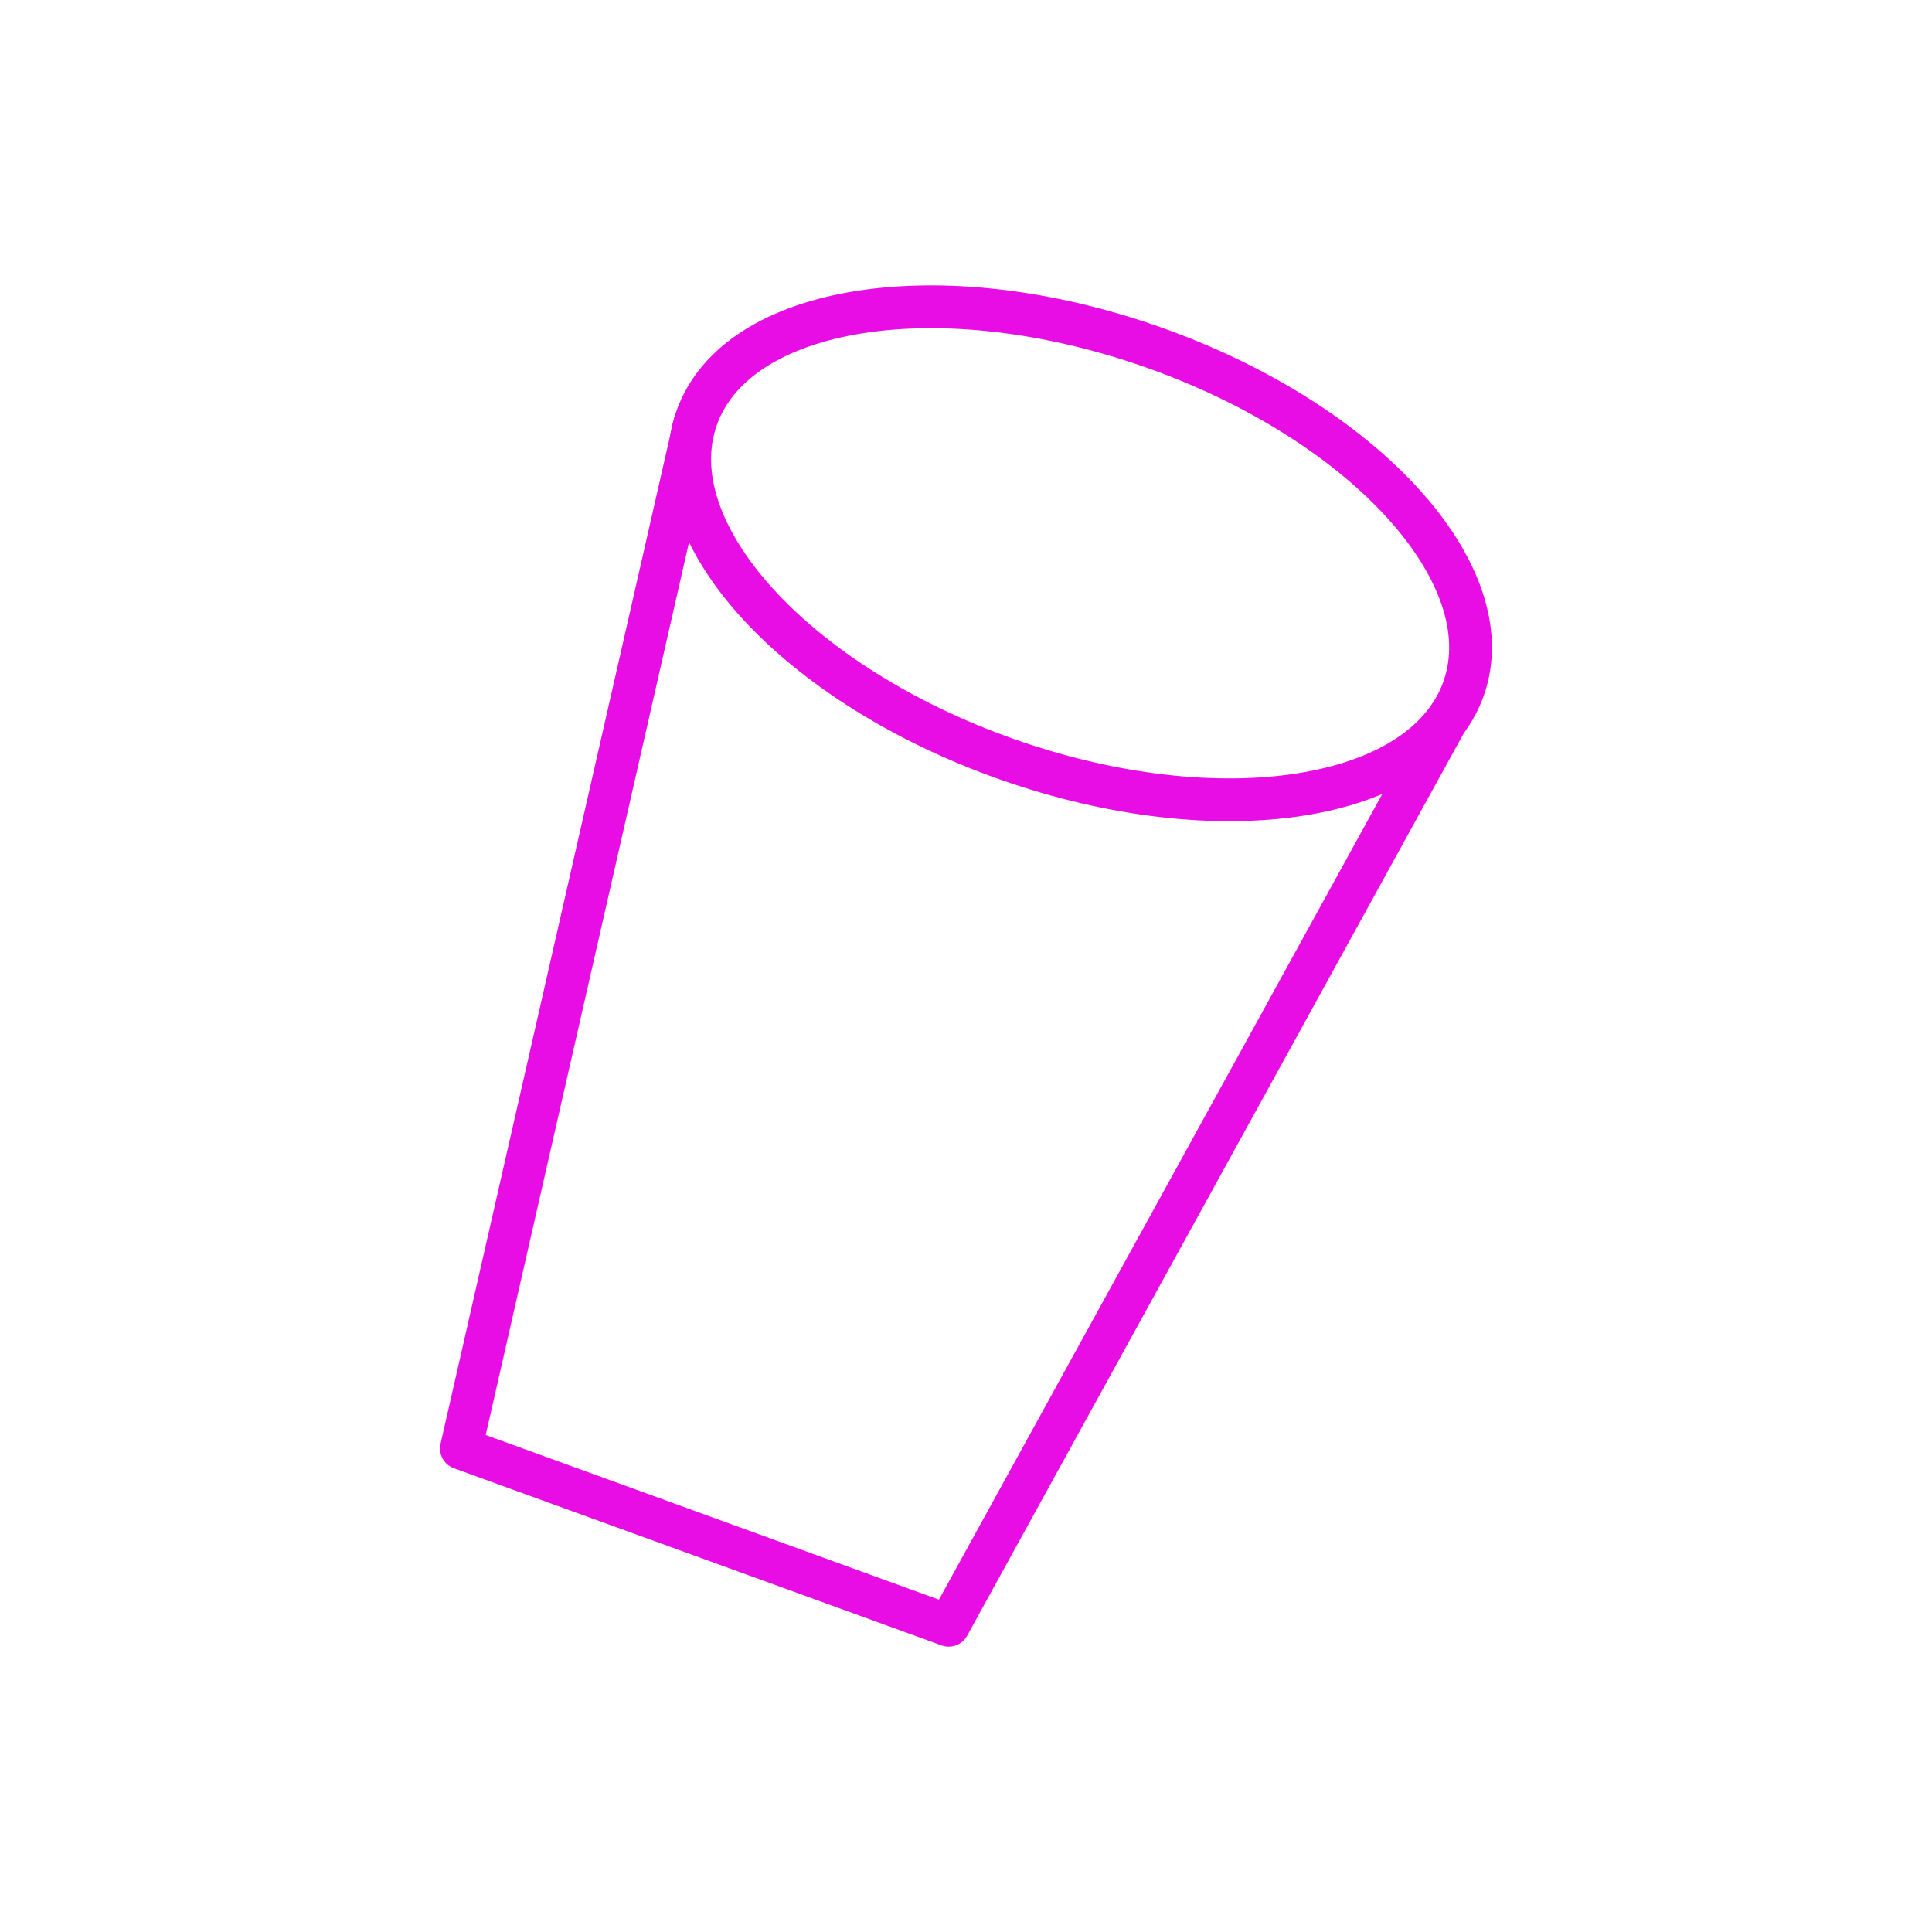
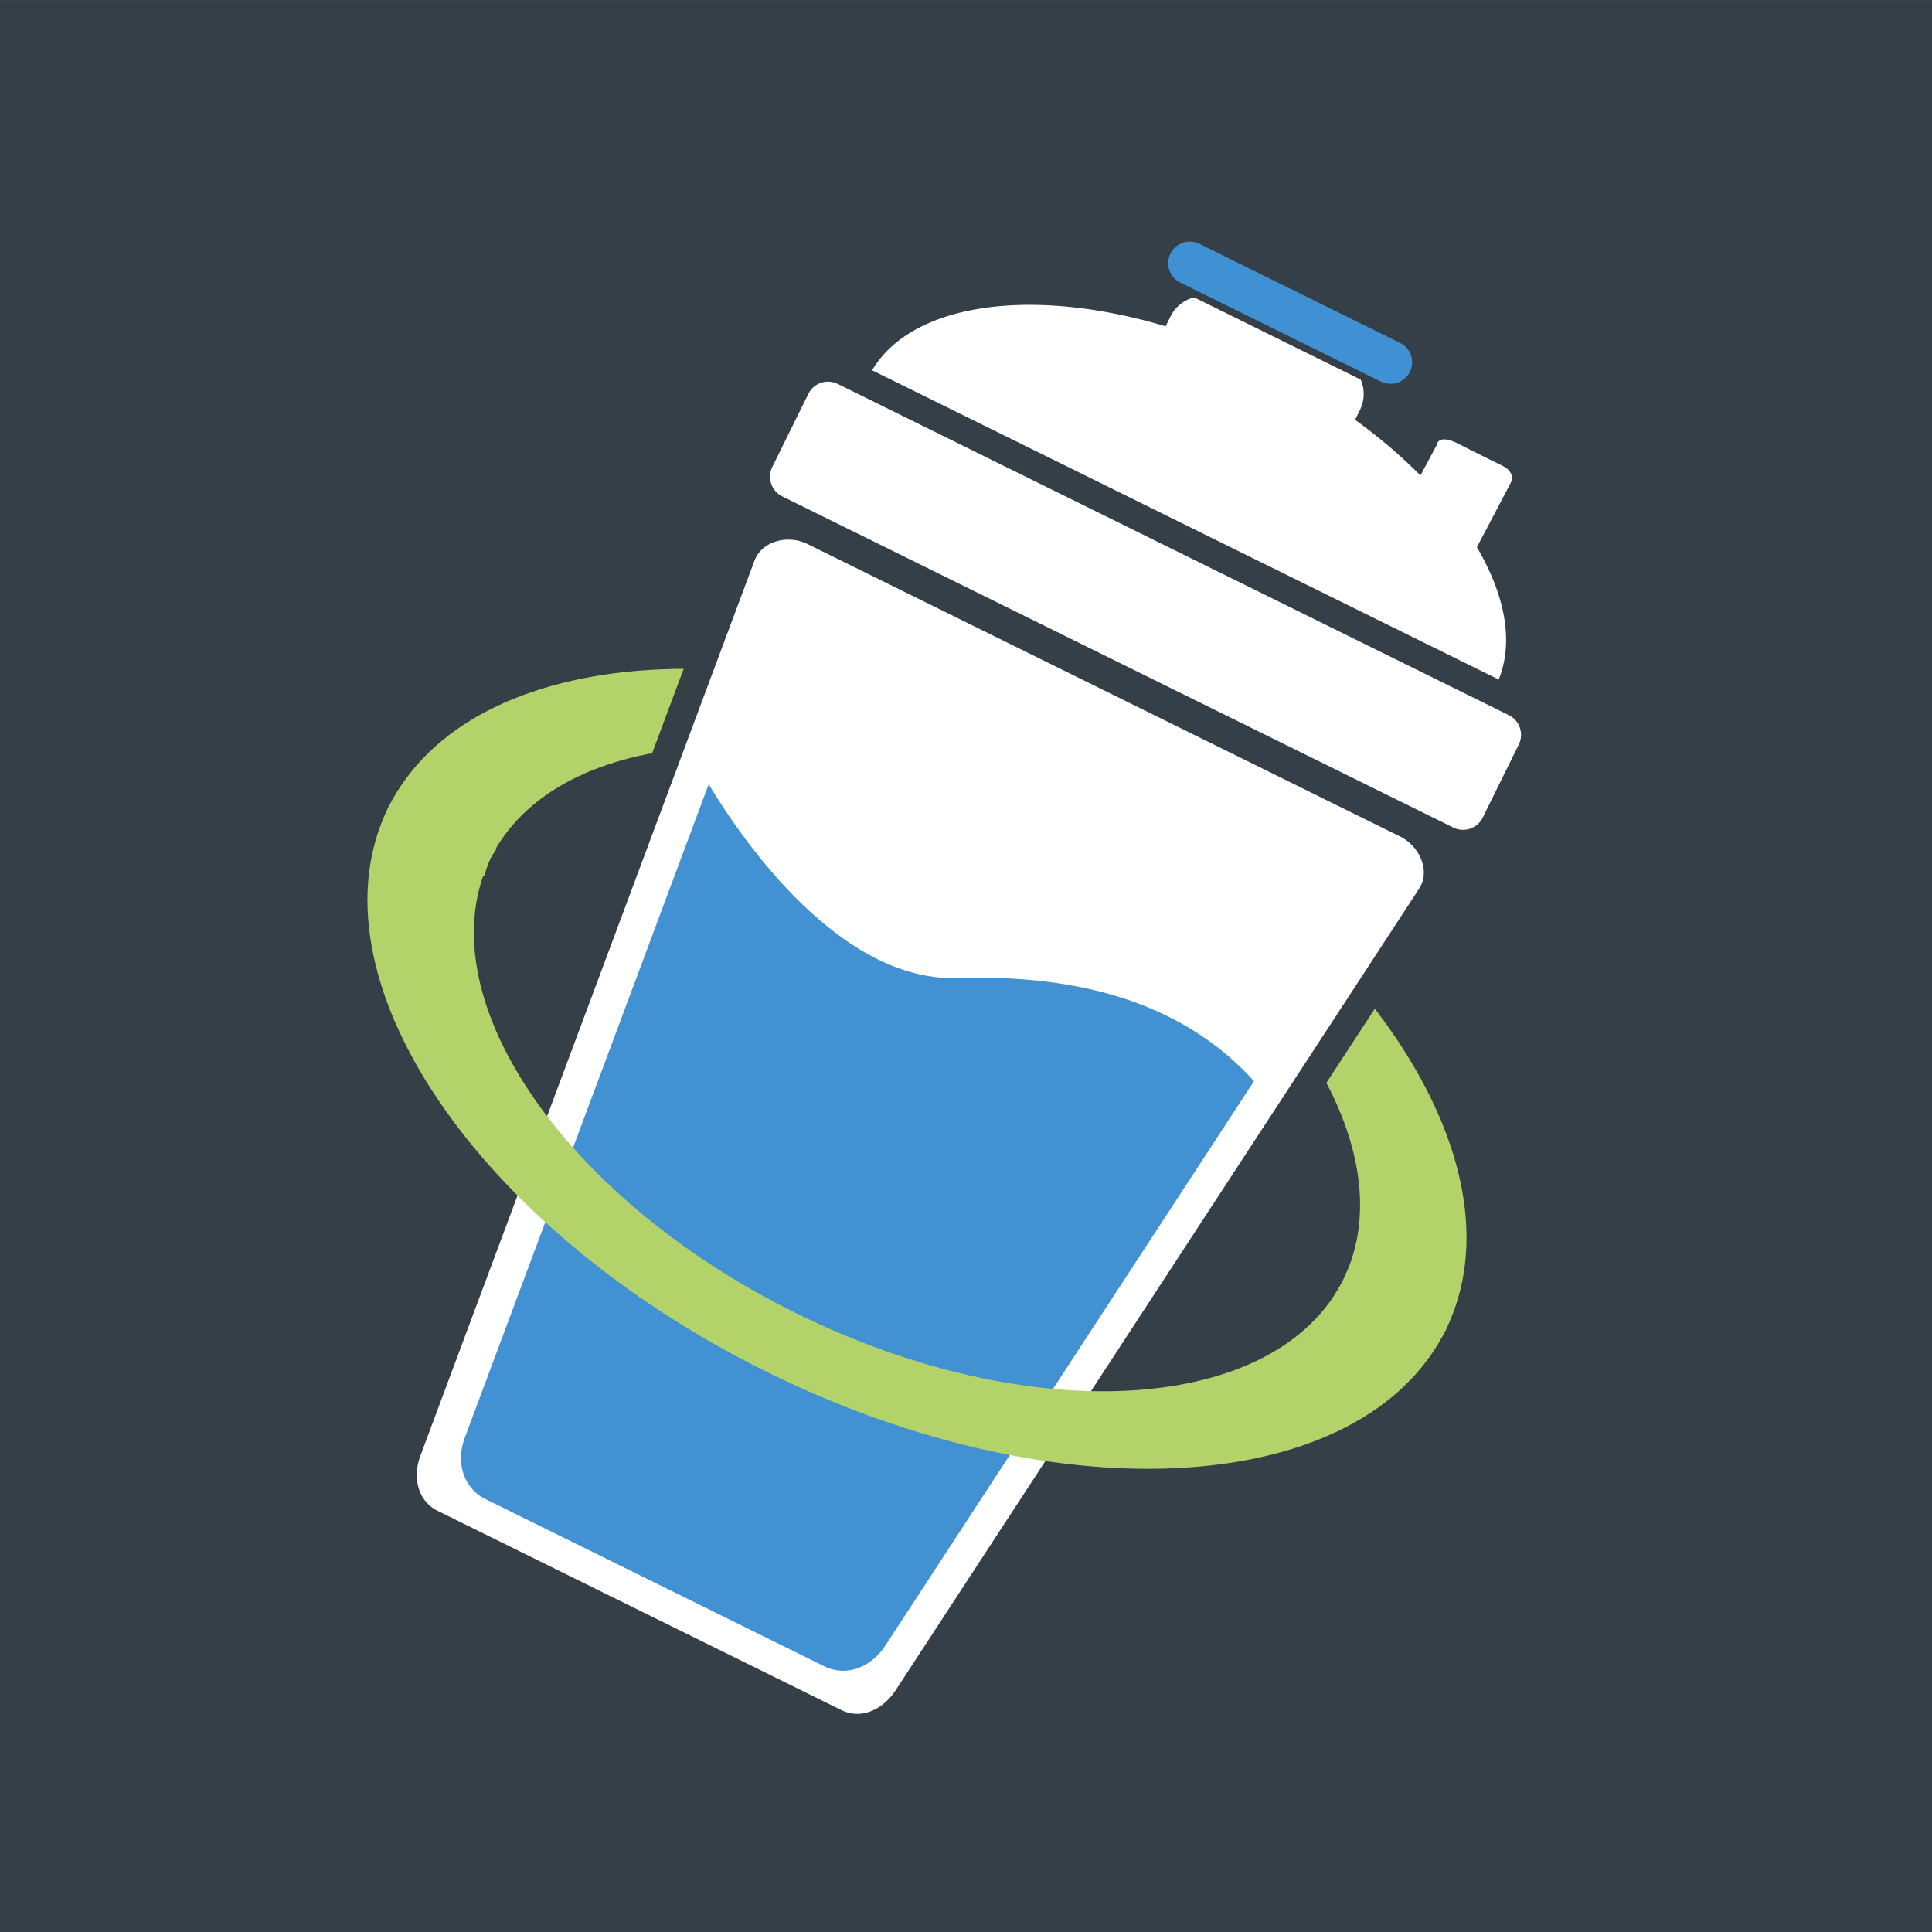
<svg xmlns="http://www.w3.org/2000/svg" width="512" height="512" viewBox="0 0 135.467 135.467" version="1.1" id="svg1" xml:space="preserve">
  <defs id="defs1">
    <clipPath clipPathUnits="userSpaceOnUse" id="clipPath49">
      <path d="M 0,807 H 712 V 0 H 0 Z" transform="matrix(1.333333,0,0,-1.333333,0,1076)" id="path49" />
    </clipPath>
    <mask maskUnits="userSpaceOnUse" x="0" y="0" width="1" height="1" id="mask3">
      <path id="path4" d="m 163.75,548.25 h 384.5 v -384.5 h -384.5 z" style="fill:#000000;fill-opacity:1;fill-rule:nonzero;stroke:none" transform="matrix(1.333333,0,0,-1.333333,0,1076)" clip-path="url(#clipPath5)" />
      <g id="g7" clip-path="url(#clipPath8)">
        <path d="M 99.917,612.083 H 612.586 V 99.414 H 99.917 Z" style="fill:#ffffff icc-color(sRGB-IEC61966-2, 0.1, 1, 1, 1);fill-opacity:1;fill-rule:nonzero;stroke:none" transform="matrix(1.333333,0,0,-1.333333,0,1076)" clip-path="url(#clipPath6)" id="path7" />
      </g>
    </mask>
    <clipPath clipPathUnits="userSpaceOnUse" id="clipPath5">
      <path d="m 163.75,548.25 h 384.5 v -384.5 h -384.5 z" id="path5" />
    </clipPath>
    <clipPath clipPathUnits="userSpaceOnUse" id="clipPath8">
      <path d="m 163.75,548.25 h 384.5 v -384.5 h -384.5 z" transform="matrix(1.333333,0,0,-1.333333,0,1076)" id="path8" />
    </clipPath>
    <clipPath clipPathUnits="userSpaceOnUse" id="clipPath6">
      <path d="m 163.75,548.25 h 384.5 v -384.5 h -384.5 z" id="path6" />
    </clipPath>
    <clipPath clipPathUnits="userSpaceOnUse" id="clipPath10">
      <path d="m 163.75,548.25 h 384.5 v -384.5 h -384.5 z" transform="matrix(1.333333,0,0,-1.333333,0,1076)" id="path10" />
    </clipPath>
    <clipPath clipPathUnits="userSpaceOnUse" id="clipPath9">
      <path d="M 164,548 H 548 V 164 H 164 Z" id="path9" />
    </clipPath>
    <clipPath clipPathUnits="userSpaceOnUse" id="clipPath11">
      <path d="m 163.75,548.25 h 384.5 v -384.5 h -384.5 z" id="path11" />
    </clipPath>
    <clipPath clipPathUnits="userSpaceOnUse" id="clipPath12">
      <path d="m 163.75,548.25 h 384.5 v -384.5 h -384.5 z" transform="translate(-183.0039,-484)" id="path12" />
    </clipPath>
    <clipPath clipPathUnits="userSpaceOnUse" id="clipPath13">
      <path d="m 163.75,548.25 h 384.5 v -384.5 h -384.5 z" transform="translate(-231.0039,-532)" id="path13" />
    </clipPath>
    <clipPath clipPathUnits="userSpaceOnUse" id="clipPath14">
      <path d="m 163.75,548.25 h 384.5 v -384.5 h -384.5 z" transform="translate(-207.0039,-508)" id="path14" />
    </clipPath>
    <clipPath clipPathUnits="userSpaceOnUse" id="clipPath15">
      <path d="m 163.75,548.25 h 384.5 v -384.5 h -384.5 z" transform="translate(-356,-532)" id="path15" />
    </clipPath>
    <clipPath clipPathUnits="userSpaceOnUse" id="clipPath16">
      <path d="m 163.75,548.25 h 384.5 v -384.5 h -384.5 z" transform="translate(-356,-436)" id="path16" />
    </clipPath>
    <clipPath clipPathUnits="userSpaceOnUse" id="clipPath18">
      <path d="m 163.75,548.25 h 384.5 v -384.5 h -384.5 z" transform="matrix(1.333333,0,0,-1.333333,0,1076)" id="path18" />
    </clipPath>
    <clipPath clipPathUnits="userSpaceOnUse" id="clipPath17">
      <path d="M 164.066,547.968 H 547.999 V 163.956 H 164.066 Z" transform="translate(-164.4194,-164.3096)" id="path17" />
    </clipPath>
    <clipPath clipPathUnits="userSpaceOnUse" id="clipPath20">
      <path d="m 163.75,548.25 h 384.5 v -384.5 h -384.5 z" transform="matrix(1.333333,0,0,-1.333333,0,1076)" id="path20" />
    </clipPath>
    <clipPath clipPathUnits="userSpaceOnUse" id="clipPath19">
      <path d="M 164.02,547.93 H 547.835 V 164.176 H 164.02 Z" transform="translate(-547.4814,-164.5293)" id="path19" />
    </clipPath>
    <clipPath clipPathUnits="userSpaceOnUse" id="clipPath22">
      <path d="m 163.75,548.25 h 384.5 v -384.5 h -384.5 z" transform="matrix(1.333333,0,0,-1.333333,0,1076)" id="path22" />
    </clipPath>
    <clipPath clipPathUnits="userSpaceOnUse" id="clipPath21">
      <path d="m 299.75,548.25 h 0.5 v -384.5 h -0.5 z" transform="translate(-300,-548)" id="path21" />
    </clipPath>
    <clipPath clipPathUnits="userSpaceOnUse" id="clipPath24">
      <path d="m 163.75,548.25 h 384.5 v -384.5 h -384.5 z" transform="matrix(1.333333,0,0,-1.333333,0,1076)" id="path24" />
    </clipPath>
    <clipPath clipPathUnits="userSpaceOnUse" id="clipPath23">
      <path d="m 355.75,548.25 h 0.5 v -384.5 h -0.5 z" transform="translate(-356,-548)" id="path23" />
    </clipPath>
    <clipPath clipPathUnits="userSpaceOnUse" id="clipPath26">
      <path d="m 163.75,548.25 h 384.5 v -384.5 h -384.5 z" transform="matrix(1.333333,0,0,-1.333333,0,1076)" id="path26" />
    </clipPath>
    <clipPath clipPathUnits="userSpaceOnUse" id="clipPath25">
      <path d="m 411.83,548.25 h 0.5 v -384.5 h -0.5 z" transform="translate(-412.0801,-548)" id="path25" />
    </clipPath>
    <clipPath clipPathUnits="userSpaceOnUse" id="clipPath28">
      <path d="m 163.75,548.25 h 384.5 v -384.5 h -384.5 z" transform="matrix(1.333333,0,0,-1.333333,0,1076)" id="path28" />
    </clipPath>
    <clipPath clipPathUnits="userSpaceOnUse" id="clipPath27">
      <path d="m 163.9,412.1 h 383.933 v -0.2 H 163.9 Z" transform="translate(-547.7334,-412)" id="path27" />
    </clipPath>
    <clipPath clipPathUnits="userSpaceOnUse" id="clipPath30">
      <path d="m 163.75,548.25 h 384.5 v -384.5 h -384.5 z" transform="matrix(1.333333,0,0,-1.333333,0,1076)" id="path30" />
    </clipPath>
    <clipPath clipPathUnits="userSpaceOnUse" id="clipPath29">
      <path d="m 163.9,356.1 h 383.933 v -0.2 H 163.9 Z" transform="translate(-547.7334,-356)" id="path29" />
    </clipPath>
    <clipPath clipPathUnits="userSpaceOnUse" id="clipPath32">
      <path d="m 163.75,548.25 h 384.5 v -384.5 h -384.5 z" transform="matrix(1.333333,0,0,-1.333333,0,1076)" id="path32" />
    </clipPath>
    <clipPath clipPathUnits="userSpaceOnUse" id="clipPath31">
      <path d="m 163.75,300.25 h 384.233 v -0.5 H 163.75 Z" transform="translate(-547.7334,-300)" id="path31" />
    </clipPath>
  </defs>
  <g id="layer1">
-     <rect style="fill:#ffffff;fill-opacity:1;stroke:none;stroke-width:1.493;stroke-linecap:round;stroke-linejoin:round" id="rect1" width="135.467" height="135.466" x="0" y="0.002" />
-     <g mask="url(#mask3)" id="g49" clip-path="url(#clipPath49)" transform="matrix(0.2645833,0,0,0.2645833,-57.85555,-91.36945)" style="display:inline">
+     <rect style="fill:#353f47;fill-opacity:1;stroke:none;stroke-width:1.493;stroke-linecap:round;stroke-linejoin:round" id="rect1" width="135.467" height="135.466" x="0" y="0.002" />
+     <g mask="url(#mask3)" id="g49" clip-path="url(#clipPath49)" transform="matrix(0.2645833,0,0,0.2645833,-57.85555,-91.36945)" style="display:none">
      <g id="g48">
        <g opacity="0.1" clip-path="url(#clipPath10)" id="g33">
          <path d="M 164,548 H 548 V 164 H 164 Z" style="fill:#66ddb7 icc-color(sRGB-IEC61966-2, 0.1, 0.4, 0.867, 0.718);fill-opacity:1;fill-rule:nonzero;stroke:none" transform="matrix(1.333333,0,0,-1.333333,0,1076)" clip-path="url(#clipPath9)" id="path33" />
        </g>
        <path d="M 164,548 H 548 V 164 H 164 Z" style="fill:none;stroke:#65dcb7 icc-color(sRGB-IEC61966-2, 0.1, 0.396, 0.863, 0.718);stroke-width:0.5;stroke-linecap:butt;stroke-linejoin:miter;stroke-miterlimit:4;stroke-dasharray:none;stroke-opacity:1" transform="matrix(1.333333,0,0,-1.333333,0,1076)" clip-path="url(#clipPath11)" id="path34" />
        <path d="m 0,0 h 345.992 c 1.659,0 3.004,-1.345 3.004,-3.004 v -249.992 c 0,-1.659 -1.345,-3.004 -3.004,-3.004 L 0,-256 c -1.659,0 -3.004,1.345 -3.004,3.004 V -3.004 C -3.004,-1.345 -1.659,0 0,0 Z" style="fill:none;stroke:#65dcb7 icc-color(sRGB-IEC61966-2, 0.1, 0.396, 0.863, 0.718);stroke-width:0.5;stroke-linecap:butt;stroke-linejoin:miter;stroke-miterlimit:4;stroke-dasharray:none;stroke-opacity:1" transform="matrix(1.333333,0,0,-1.333333,244.0052,430.6667)" clip-path="url(#clipPath12)" id="path35" />
        <path d="m 0,0 h 249.992 c 1.659,0 3.004,-1.345 3.004,-3.004 v -345.992 c 0,-1.659 -1.345,-3.004 -3.004,-3.004 L 0,-352 c -1.659,0 -3.004,1.345 -3.004,3.004 V -3.004 C -3.004,-1.345 -1.659,0 0,0 Z" style="fill:none;stroke:#65dcb7 icc-color(sRGB-IEC61966-2, 0.1, 0.396, 0.863, 0.718);stroke-width:0.5;stroke-linecap:butt;stroke-linejoin:miter;stroke-miterlimit:4;stroke-dasharray:none;stroke-opacity:1" transform="matrix(1.333333,0,0,-1.333333,308.0052,366.6667)" clip-path="url(#clipPath13)" id="path36" />
        <path d="m 0,0 h 297.992 c 1.659,0 3.004,-1.345 3.004,-3.004 v -297.992 c 0,-1.659 -1.345,-3.004 -3.004,-3.004 L 0,-304 c -1.659,0 -3.004,1.345 -3.004,3.004 V -3.004 C -3.004,-1.345 -1.659,0 0,0 Z" style="fill:none;stroke:#65dcb7 icc-color(sRGB-IEC61966-2, 0.1, 0.396, 0.863, 0.718);stroke-width:0.5;stroke-linecap:butt;stroke-linejoin:miter;stroke-miterlimit:4;stroke-dasharray:none;stroke-opacity:1" transform="matrix(1.333333,0,0,-1.333333,276.0052,398.6667)" clip-path="url(#clipPath14)" id="path37" />
        <path d="m 0,0 c 97.202,0 176,-78.798 176,-176 0,-97.202 -78.798,-176 -176,-176 -97.202,0 -176,78.798 -176,176 0,97.202 78.798,176 176,176 z" style="fill:none;stroke:#65dcb7 icc-color(sRGB-IEC61966-2, 0.1, 0.396, 0.863, 0.718);stroke-width:0.5;stroke-linecap:butt;stroke-linejoin:miter;stroke-miterlimit:4;stroke-dasharray:none;stroke-opacity:1" transform="matrix(1.333333,0,0,-1.333333,474.6667,366.6667)" clip-path="url(#clipPath15)" id="path38" />
        <path d="m 0,0 c 44.183,0 80,-35.817 80,-80 0,-44.183 -35.817,-80 -80,-80 -44.183,0 -80,35.817 -80,80 0,44.183 35.817,80 80,80 z" style="fill:none;stroke:#65dcb7 icc-color(sRGB-IEC61966-2, 0.1, 0.396, 0.863, 0.718);stroke-width:0.5;stroke-linecap:butt;stroke-linejoin:miter;stroke-miterlimit:4;stroke-dasharray:none;stroke-opacity:1" transform="matrix(1.333333,0,0,-1.333333,474.6667,494.6667)" clip-path="url(#clipPath16)" id="path39" />
        <g opacity="0.3" clip-path="url(#clipPath18)" id="g40">
          <path d="M 0,0 383.226,383.305" style="fill:none;stroke:#65dcb7 icc-color(sRGB-IEC61966-2, 0.1, 0.396, 0.863, 0.718);stroke-width:0.5;stroke-linecap:square;stroke-linejoin:miter;stroke-miterlimit:4;stroke-dasharray:none;stroke-opacity:1" transform="matrix(1.333333,0,0,-1.333333,219.2259,856.9205)" clip-path="url(#clipPath17)" id="path40" />
        </g>
        <g opacity="0.3" clip-path="url(#clipPath20)" id="g41">
          <path d="M 0,0 -383.107,383.047" style="fill:none;stroke:#65dcb7 icc-color(sRGB-IEC61966-2, 0.1, 0.396, 0.863, 0.718);stroke-width:0.5;stroke-linecap:square;stroke-linejoin:miter;stroke-miterlimit:4;stroke-dasharray:none;stroke-opacity:1" transform="matrix(1.333333,0,0,-1.333333,729.9752,856.6276)" clip-path="url(#clipPath19)" id="path41" />
        </g>
        <g opacity="0.3" clip-path="url(#clipPath22)" id="g42">
          <path d="M 0,0 V -384" style="fill:none;stroke:#65dcb7 icc-color(sRGB-IEC61966-2, 0.1, 0.396, 0.863, 0.718);stroke-width:0.5;stroke-linecap:square;stroke-linejoin:miter;stroke-miterlimit:4;stroke-dasharray:none;stroke-opacity:1" transform="matrix(1.333333,0,0,-1.333333,400,345.3333)" clip-path="url(#clipPath21)" id="path42" />
        </g>
        <g opacity="0.3" clip-path="url(#clipPath24)" id="g43">
          <path d="M 0,0 V -384" style="fill:none;stroke:#65dcb7 icc-color(sRGB-IEC61966-2, 0.1, 0.396, 0.863, 0.718);stroke-width:0.5;stroke-linecap:square;stroke-linejoin:miter;stroke-miterlimit:4;stroke-dasharray:none;stroke-opacity:1" transform="matrix(1.333333,0,0,-1.333333,474.6667,345.3333)" clip-path="url(#clipPath23)" id="path43" />
        </g>
        <g opacity="0.3" clip-path="url(#clipPath26)" id="g44">
          <path d="M 0,0 V -384" style="fill:none;stroke:#65dcb7 icc-color(sRGB-IEC61966-2, 0.1, 0.396, 0.863, 0.718);stroke-width:0.5;stroke-linecap:square;stroke-linejoin:miter;stroke-miterlimit:4;stroke-dasharray:none;stroke-opacity:1" transform="matrix(1.333333,0,0,-1.333333,549.4401,345.3333)" clip-path="url(#clipPath25)" id="path44" />
        </g>
        <g opacity="0.3" clip-path="url(#clipPath28)" id="g45">
          <path d="M 0,0 H -383.733" style="fill:none;stroke:#65dcb7 icc-color(sRGB-IEC61966-2, 0.1, 0.396, 0.863, 0.718);stroke-width:0.2;stroke-linecap:square;stroke-linejoin:miter;stroke-miterlimit:4;stroke-dasharray:none;stroke-opacity:1" transform="matrix(1.333333,0,0,-1.333333,730.3112,526.6667)" clip-path="url(#clipPath27)" id="path45" />
        </g>
        <g opacity="0.3" clip-path="url(#clipPath30)" id="g46">
          <path d="M 0,0 H -383.733" style="fill:none;stroke:#65dcb7 icc-color(sRGB-IEC61966-2, 0.1, 0.396, 0.863, 0.718);stroke-width:0.2;stroke-linecap:square;stroke-linejoin:miter;stroke-miterlimit:4;stroke-dasharray:none;stroke-opacity:1" transform="matrix(1.333333,0,0,-1.333333,730.3112,601.3333)" clip-path="url(#clipPath29)" id="path46" />
        </g>
        <g opacity="0.3" clip-path="url(#clipPath32)" id="g47">
          <path d="M 0,0 H -383.733" style="fill:none;stroke:#65dcb7 icc-color(sRGB-IEC61966-2, 0.1, 0.396, 0.863, 0.718);stroke-width:0.5;stroke-linecap:square;stroke-linejoin:miter;stroke-miterlimit:4;stroke-dasharray:none;stroke-opacity:1" transform="matrix(1.333333,0,0,-1.333333,730.3112,676)" clip-path="url(#clipPath31)" id="path47" />
        </g>
      </g>
    </g>
-     <g id="g2" transform="rotate(19.40284,104.2612,92.48603)">
-       <ellipse style="fill:none;fill-opacity:1;stroke:#e90de5;stroke-width:3;stroke-linecap:round;stroke-linejoin:round;stroke-dasharray:none;stroke-opacity:1" id="path1" cx="59.519" cy="51.322" rx="28.512" ry="15.325" />
-       <path style="fill:none;fill-opacity:1;stroke:#e90de5;stroke-width:2.952;stroke-linecap:round;stroke-linejoin:round;stroke-dasharray:none;stroke-opacity:1" d="m 30.983,51.654 8.447,73.288 36.374,0.357 11.895,-71.684" id="path2" />
+     <g id="g68" transform="rotate(26.26827,70.29136,68.57553)">
+       <path id="path53-7" style="fill:#b3d26a;fill-opacity:1;stroke:none;stroke-width:0.379;stroke-linecap:round;stroke-linejoin:round;stroke-dasharray:none;stroke-opacity:1" d="m 67.734,53.223 a 41.354,23.769 0 0 0 -41.354,23.769 41.354,23.769 0 0 0 0.142,1.249 h 8.018 a 33.35,19.169 0 0 1 -0.156,-1.249 33.35,19.169 0 0 1 33.349,-19.168 33.35,19.169 0 0 1 33.35,19.168 33.35,19.169 0 0 1 -0.08,1.249 h 7.941 a 41.354,23.769 0 0 0 0.143,-1.249 41.354,23.769 0 0 0 -41.354,-23.769 z" />
+       <g id="g53" style="display:inline">
+         <rect style="fill:#ffffff;fill-opacity:1;stroke:#353f47;stroke-width:2;stroke-linecap:round;stroke-linejoin:round;stroke-dasharray:none;stroke-opacity:1" id="rect2" width="57.552" height="10.791" x="38.958" y="35.335" ry="2.539" />
+         <path id="rect3" style="fill:#ffffff;fill-opacity:1;stroke:#353f47;stroke-width:2;stroke-linecap:round;stroke-linejoin:round;stroke-opacity:1" d="m 44.562,46.338 h 46.338 c 2.11,0 4.061,1.714 3.809,3.809 l -8.04,66.65 c -0.253,2.095 -1.699,3.809 -3.809,3.809 H 51.333 c -2.11,0 -3.595,-1.709 -3.809,-3.809 L 40.753,50.147 c -0.213,-2.099 1.699,-3.809 3.809,-3.809 z" />
+         <path id="rect3-3" style="fill:#4191d3;fill-opacity:1;stroke:none;stroke-width:1.681;stroke-linecap:round;stroke-linejoin:round;stroke-opacity:1" d="m 45.807,65.512 4.944,48.671 c 0.179,1.764 1.427,3.2 3.2,3.2 h 26.492 c 1.773,0 2.988,-1.44 3.2,-3.2 L 89.305,67.257 C 83.607,64.991 76.452,65.174 67.475,69.97 60.176,73.87 49.686,67.997 45.807,65.512 Z" />
+         <g id="g52">
+           <path id="path48" style="fill:#ffffff;fill-opacity:1;stroke:#353f47;stroke-width:1.553;stroke-linecap:round;stroke-linejoin:round;stroke-dasharray:none;stroke-opacity:1" d="m 67.734,21.147 a 25.297,13.793 0 0 0 -25.297,13.793 25.297,13.793 0 0 0 0.03,0.246 H 93.001 A 25.297,13.793 0 0 0 93.03,34.94 25.297,13.793 0 0 0 67.734,21.147 Z" />
+           <path style="fill:#ffffff;fill-opacity:1;stroke:none;stroke-width:2.437;stroke-linecap:round;stroke-linejoin:round;stroke-dasharray:none;stroke-opacity:1" d="m 80.872,27.329 0.183,-5.712 c 0,0 -0.328,-0.802 1.299,-0.778 1.627,0.024 3.525,0.015 3.525,0.015 0,0 1.031,-0.022 1.003,0.855 -0.028,0.876 -0.211,8.288 -0.211,8.288 z" id="path50" />
+           <g id="g51">
+             <rect style="fill:#ffffff;fill-opacity:1;stroke:none;stroke-width:2;stroke-linecap:round;stroke-linejoin:round;stroke-dasharray:none;stroke-opacity:1" id="rect50" width="14.816" height="6.702" x="60.326" y="19.226" ry="2.539" />
+             <rect style="fill:#4091d3;fill-opacity:1;stroke:#353f47;stroke-width:0.5;stroke-linecap:round;stroke-linejoin:round;stroke-dasharray:none;stroke-opacity:1" id="rect51" width="19.226" height="3.528" x="58.121" y="16.054" ry="1.764" />
+           </g>
+         </g>
+       </g>
+       <path id="path53" style="fill:#b3d26a;fill-opacity:1;stroke:none;stroke-width:0.379;stroke-linecap:round;stroke-linejoin:round;stroke-dasharray:none;stroke-opacity:1" d="m 26.457,76.211 a 41.354,23.769 0 0 0 -0.077,0.675 41.354,23.769 0 0 0 41.354,23.769 41.354,23.769 0 0 0 41.354,-23.769 41.354,23.769 0 0 0 -0.077,-0.675 h -7.956 a 33.35,19.169 0 0 1 0.028,0.675 33.35,19.169 0 0 1 -33.35,19.169 33.35,19.169 0 0 1 -33.349,-19.169 33.35,19.169 0 0 1 0.084,-0.675 z" />
    </g>
  </g>
</svg>
